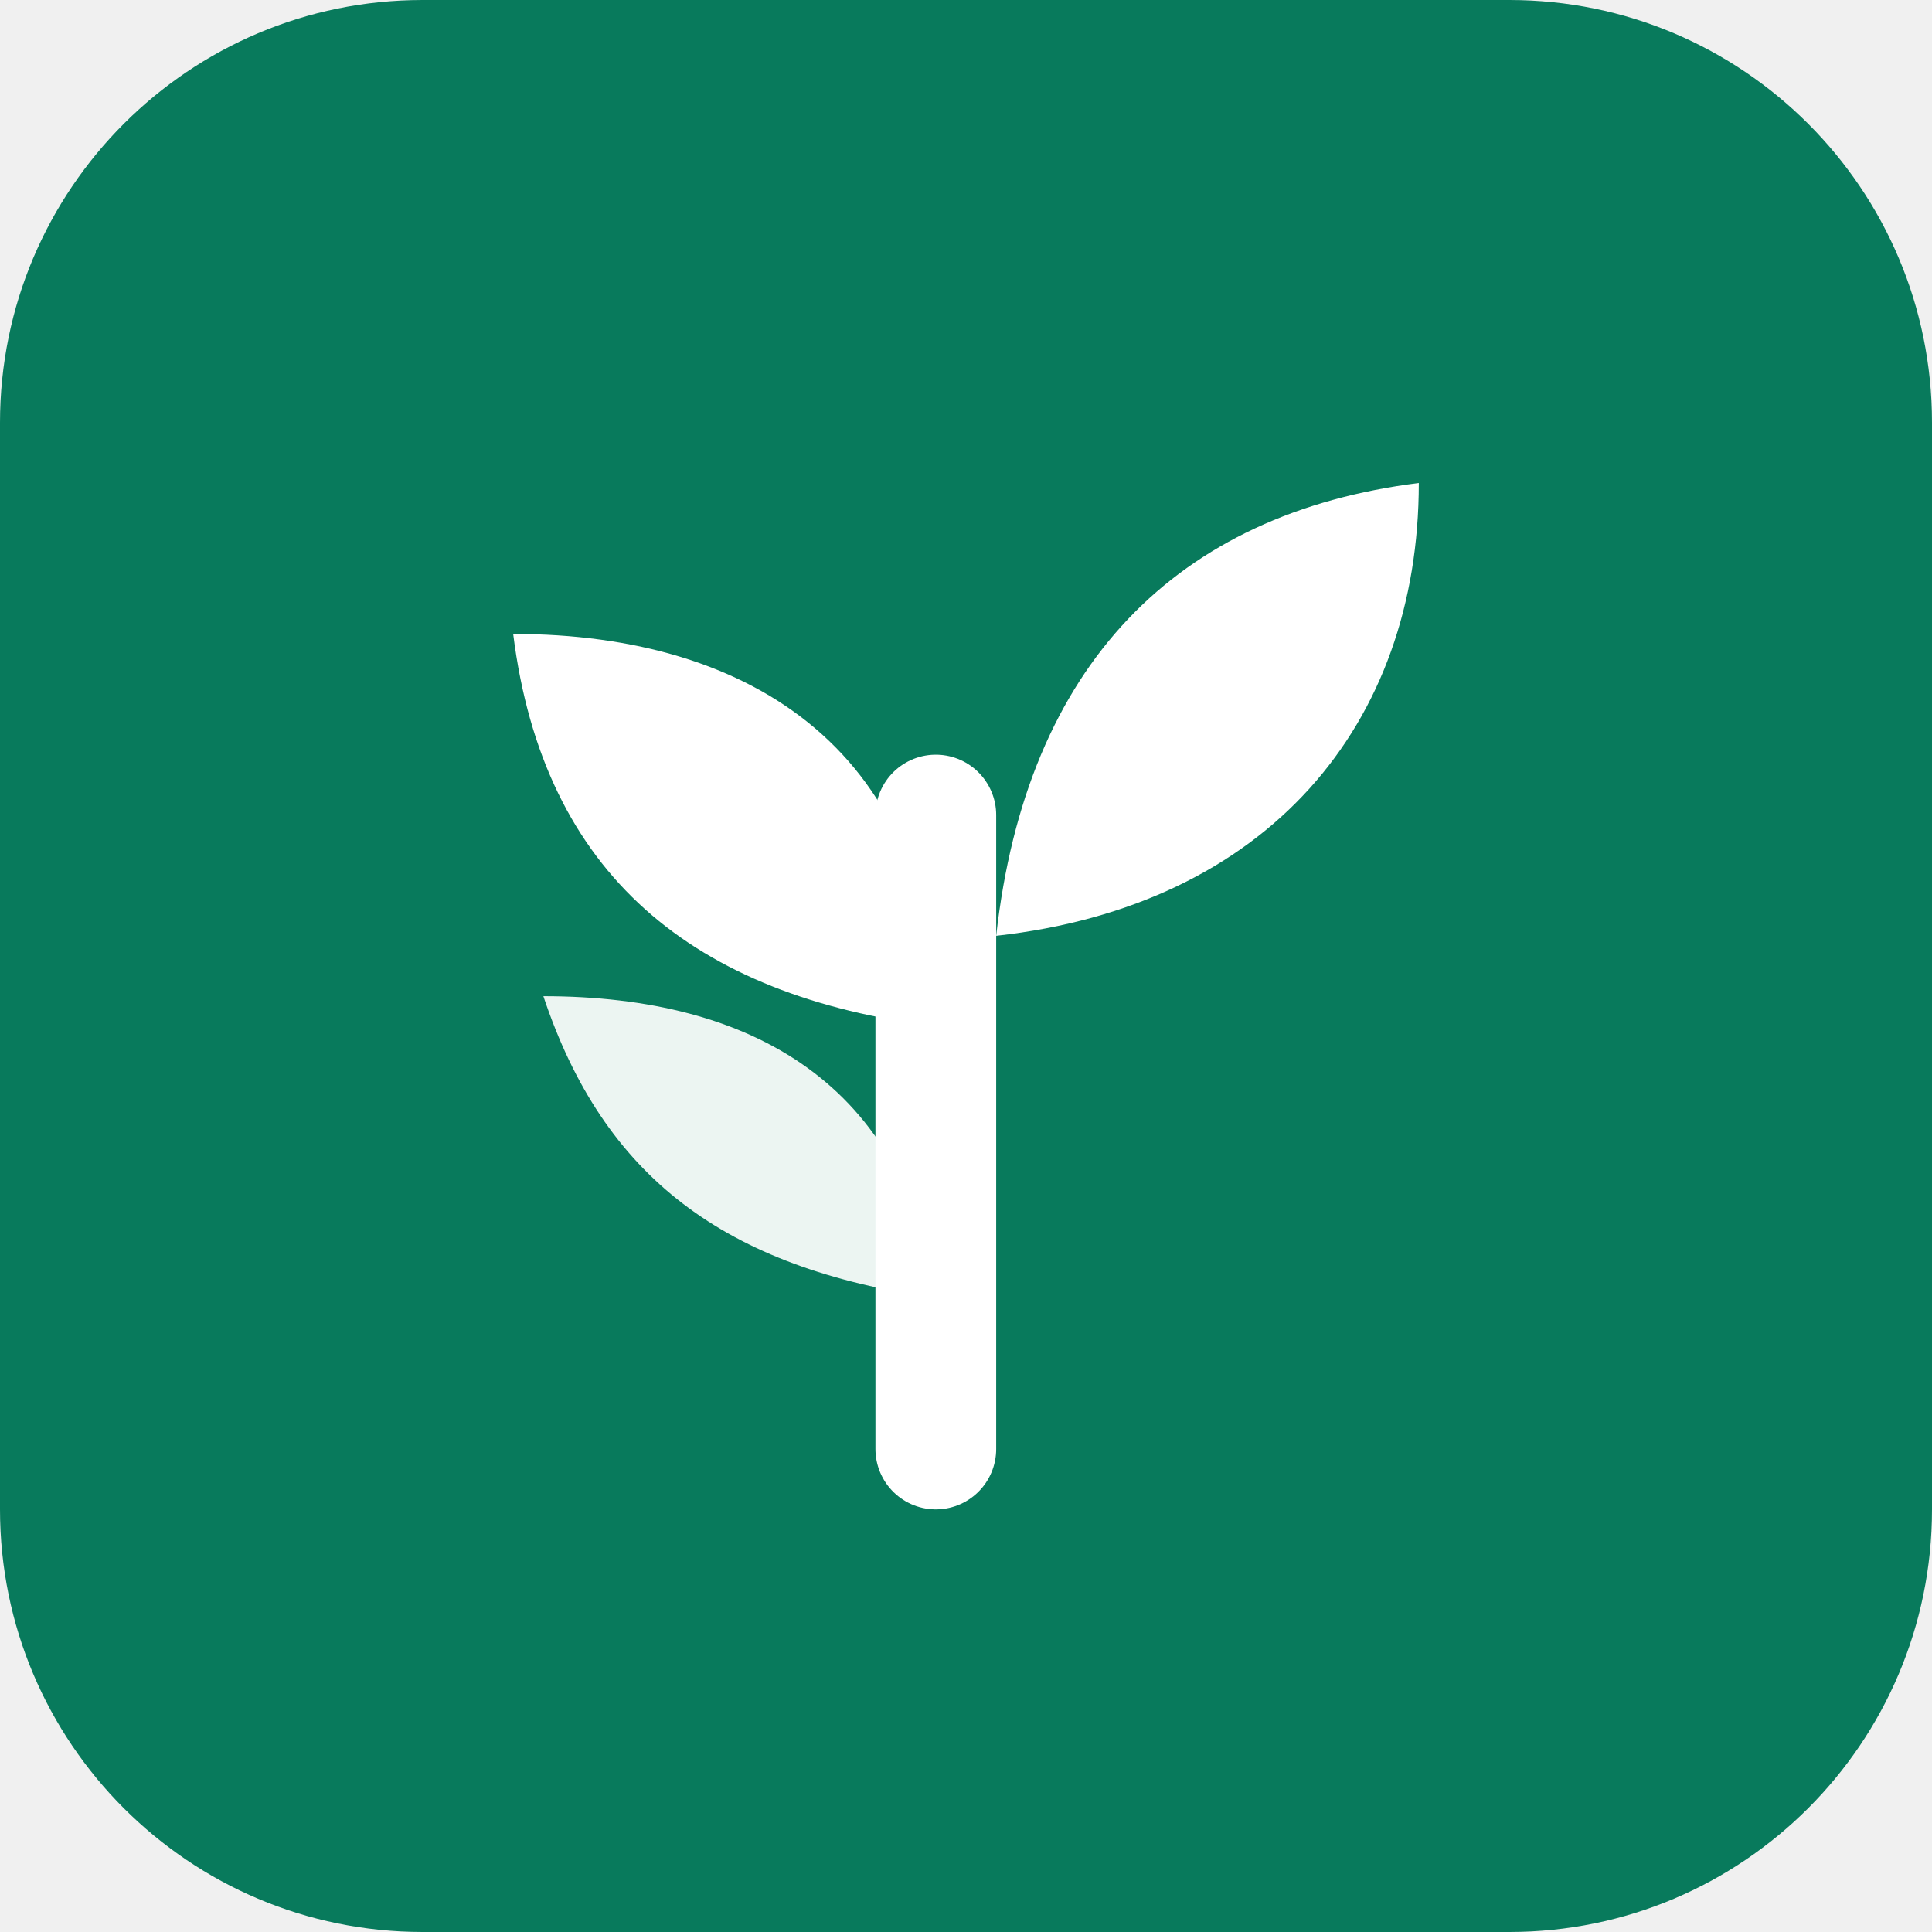
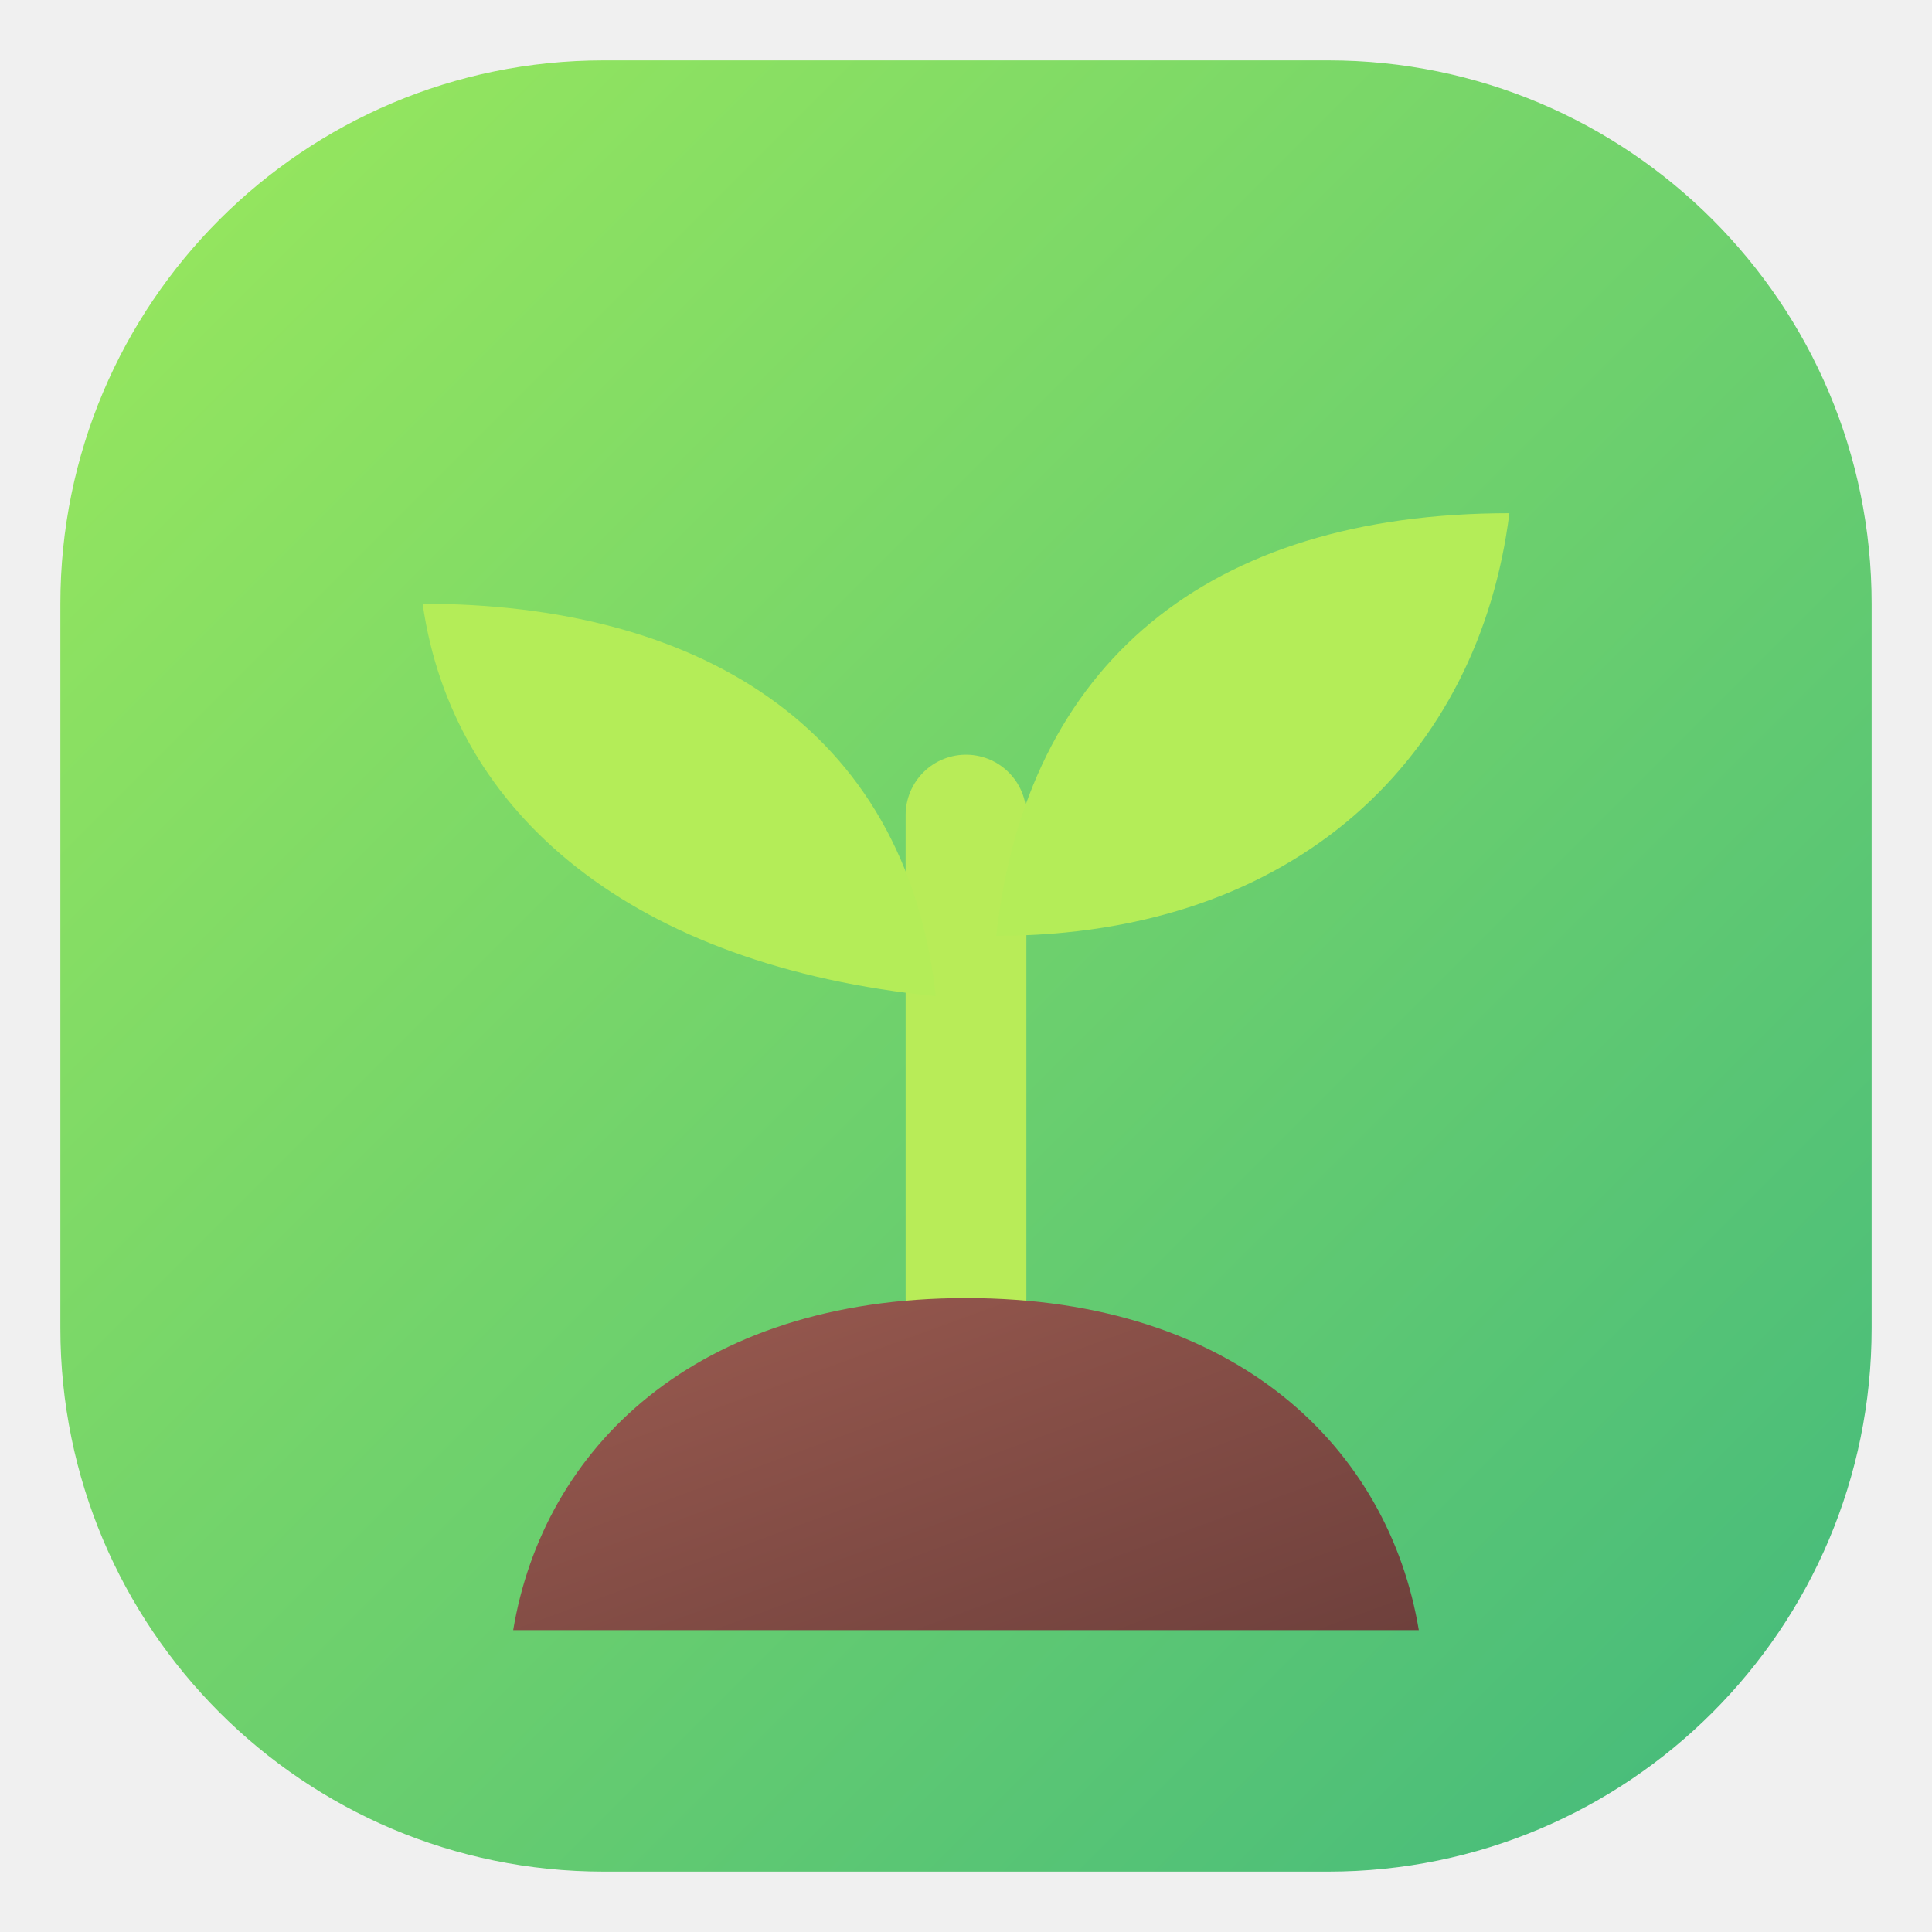
<svg xmlns="http://www.w3.org/2000/svg" viewBox="0 0 64 64">
-   <rect width="64" height="64" rx="14" fill="#087a5c" />
-   <path d="M31 48V27" stroke="#fff" stroke-width="4" stroke-linecap="round" />
-   <path d="M31 34c-8-1-13-5-14-13 8 0 14 4 14 13Z" fill="#fff" />
-   <path d="M33 31c1-9 6-14 14-15 0 8-5 14-14 15Z" fill="#fff" />
-   <path d="M31 43c-7-1-11-4-13-10 7 0 12 3 13 10Z" fill="#fff" opacity=".92" />
+   <defs>
+     <linearGradient id="bg" x1="0" y1="0" x2="1" y2="1">
+       <stop offset="0" stop-color="#9be95c" />
+       <stop offset="1" stop-color="#42b97d" />
+     </linearGradient>
+     <linearGradient id="soil" x1="0" y1="0" x2="1" y2="1">
+       <stop offset="0" stop-color="#9b5b50" />
+       <stop offset="1" stop-color="#6e403c" />
+     </linearGradient>
+   </defs>
+   <rect x="2" y="2" width="60" height="60" rx="18" fill="url(#bg)" />
+   <path d="M32 43V27" stroke="#b8ec58" stroke-width="4" stroke-linecap="round" />
+   <path d="M31 33C21 32 15 27 14 20c9 0 16 4 17 13Z" fill="#b4ed58" />
+   <path d="M33 31c1-9 7-14 17-14-1 8-7 14-17 14Z" fill="#b4ed58" />
+   <path d="M32 43c-9 0-14 5-15 11h30c-1-6-6-11-15-11Z" fill="url(#soil)" />
</svg>
